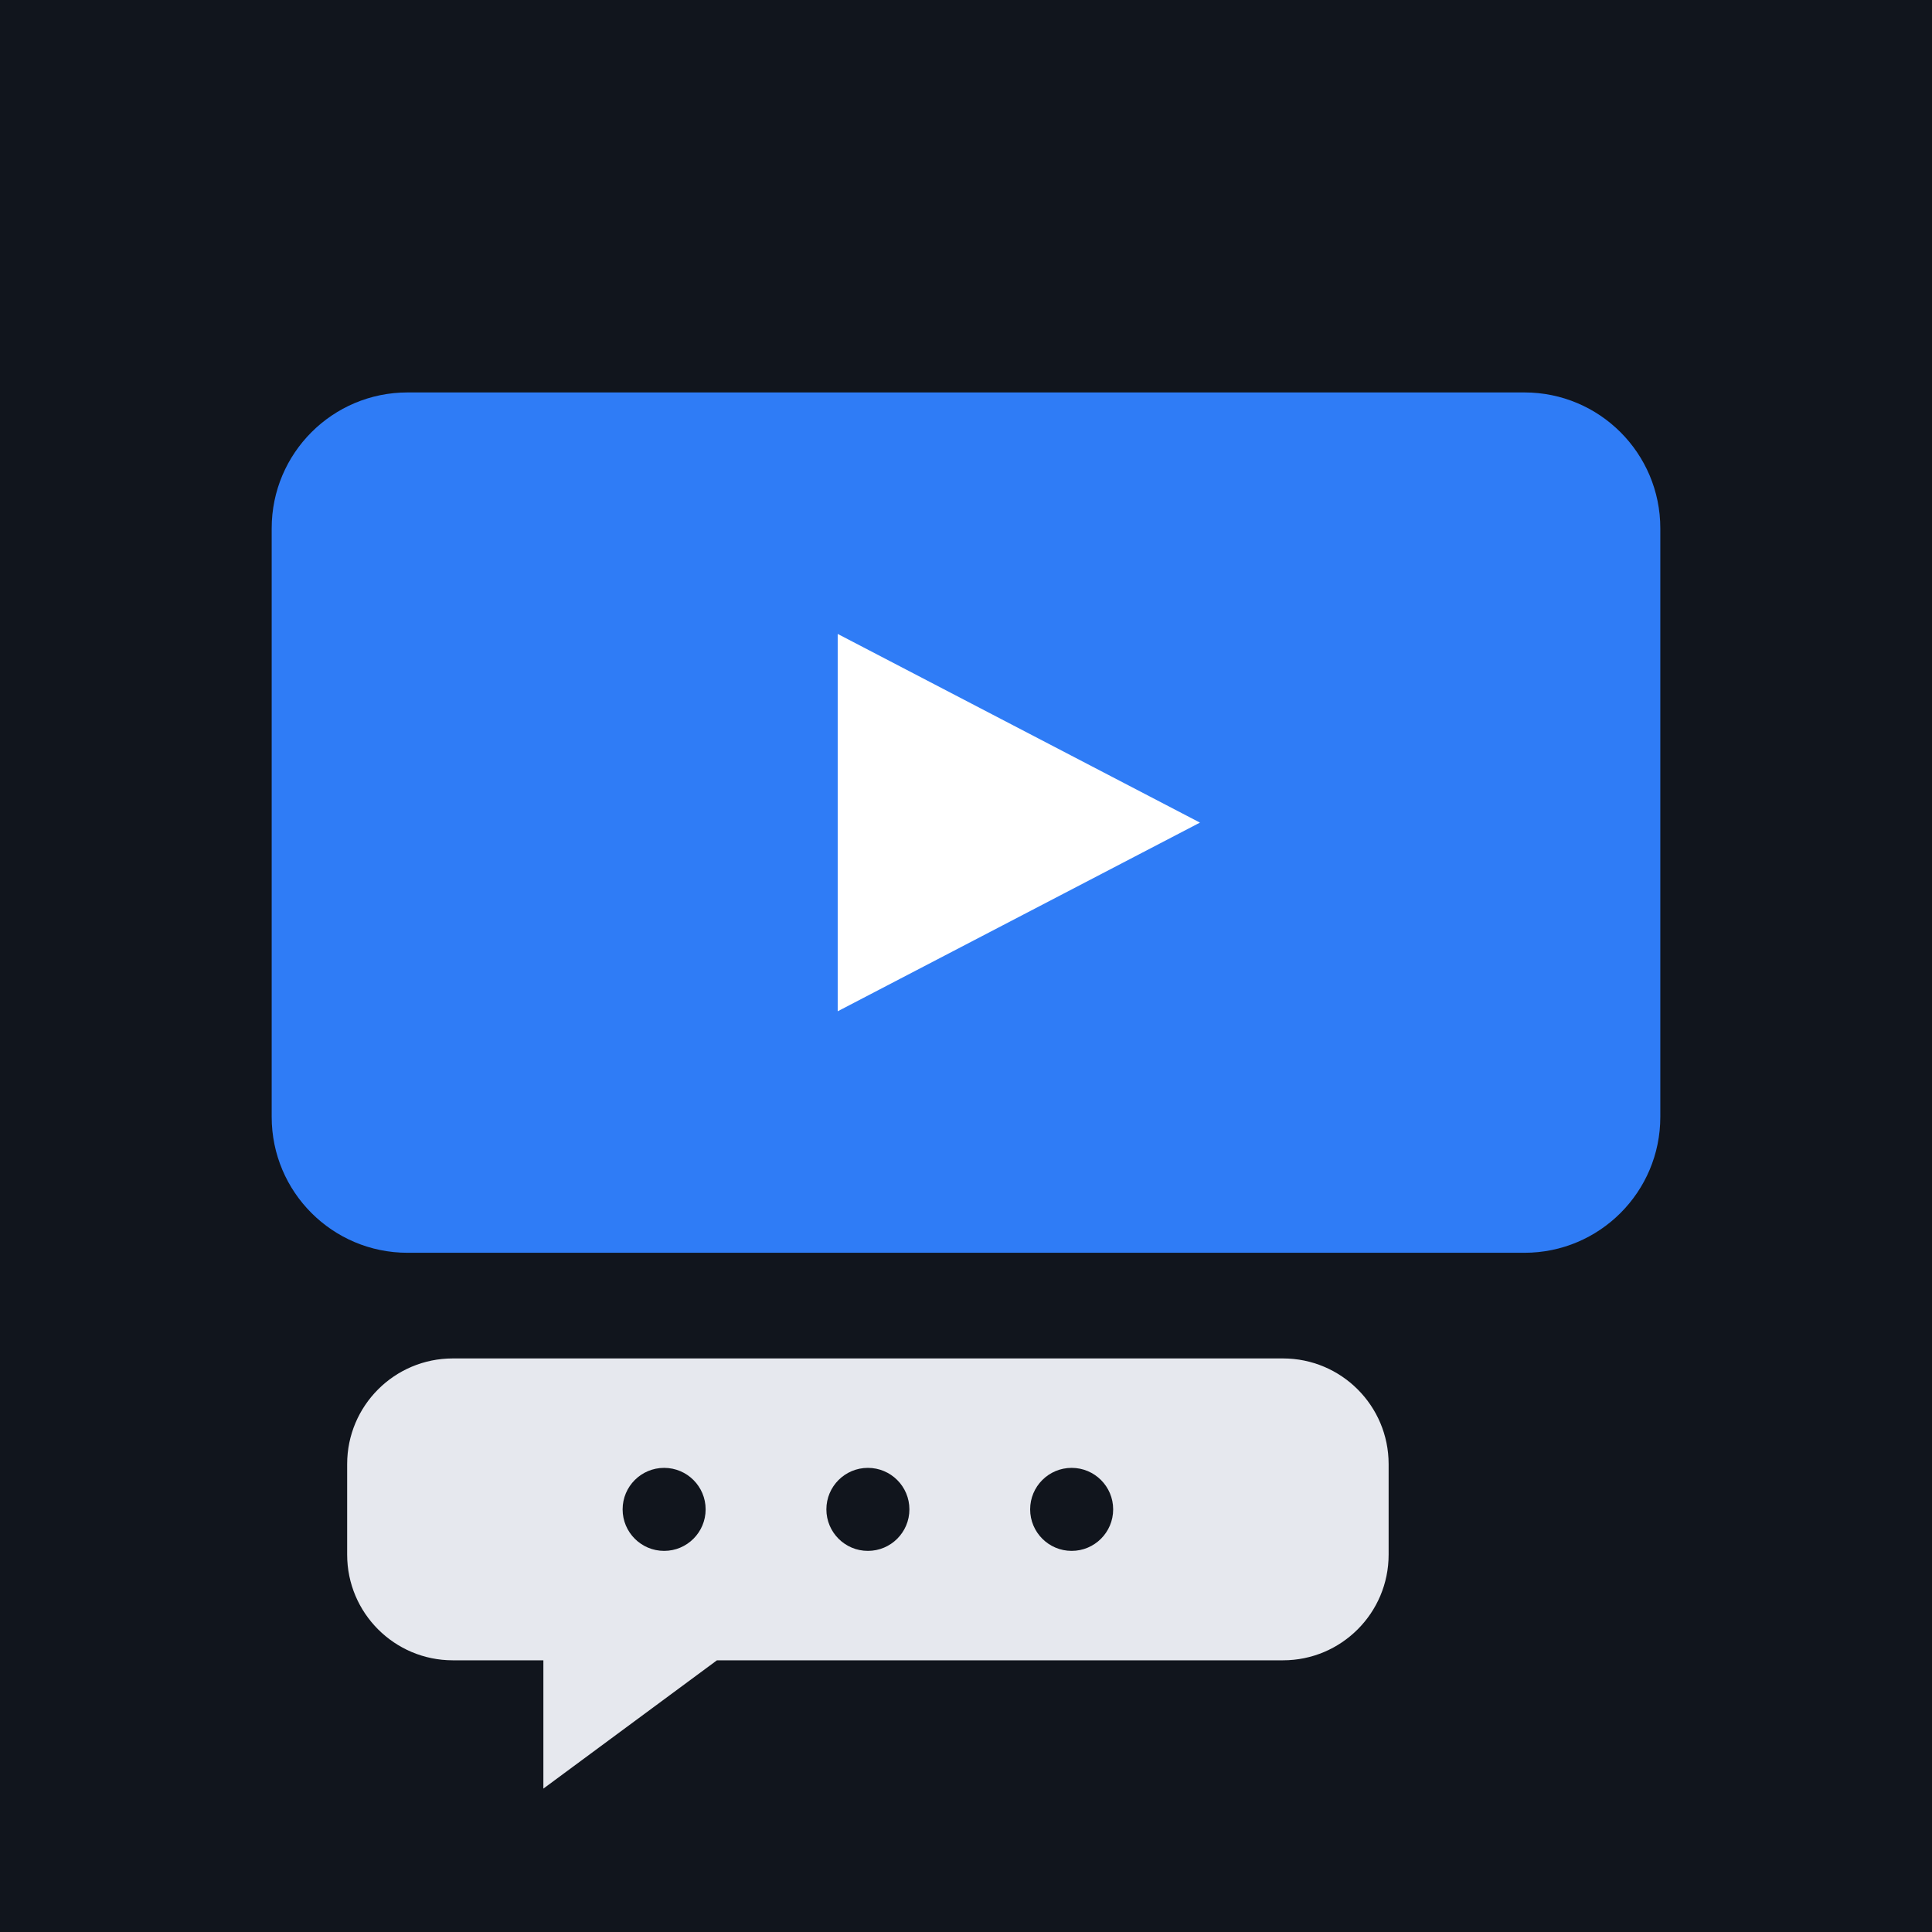
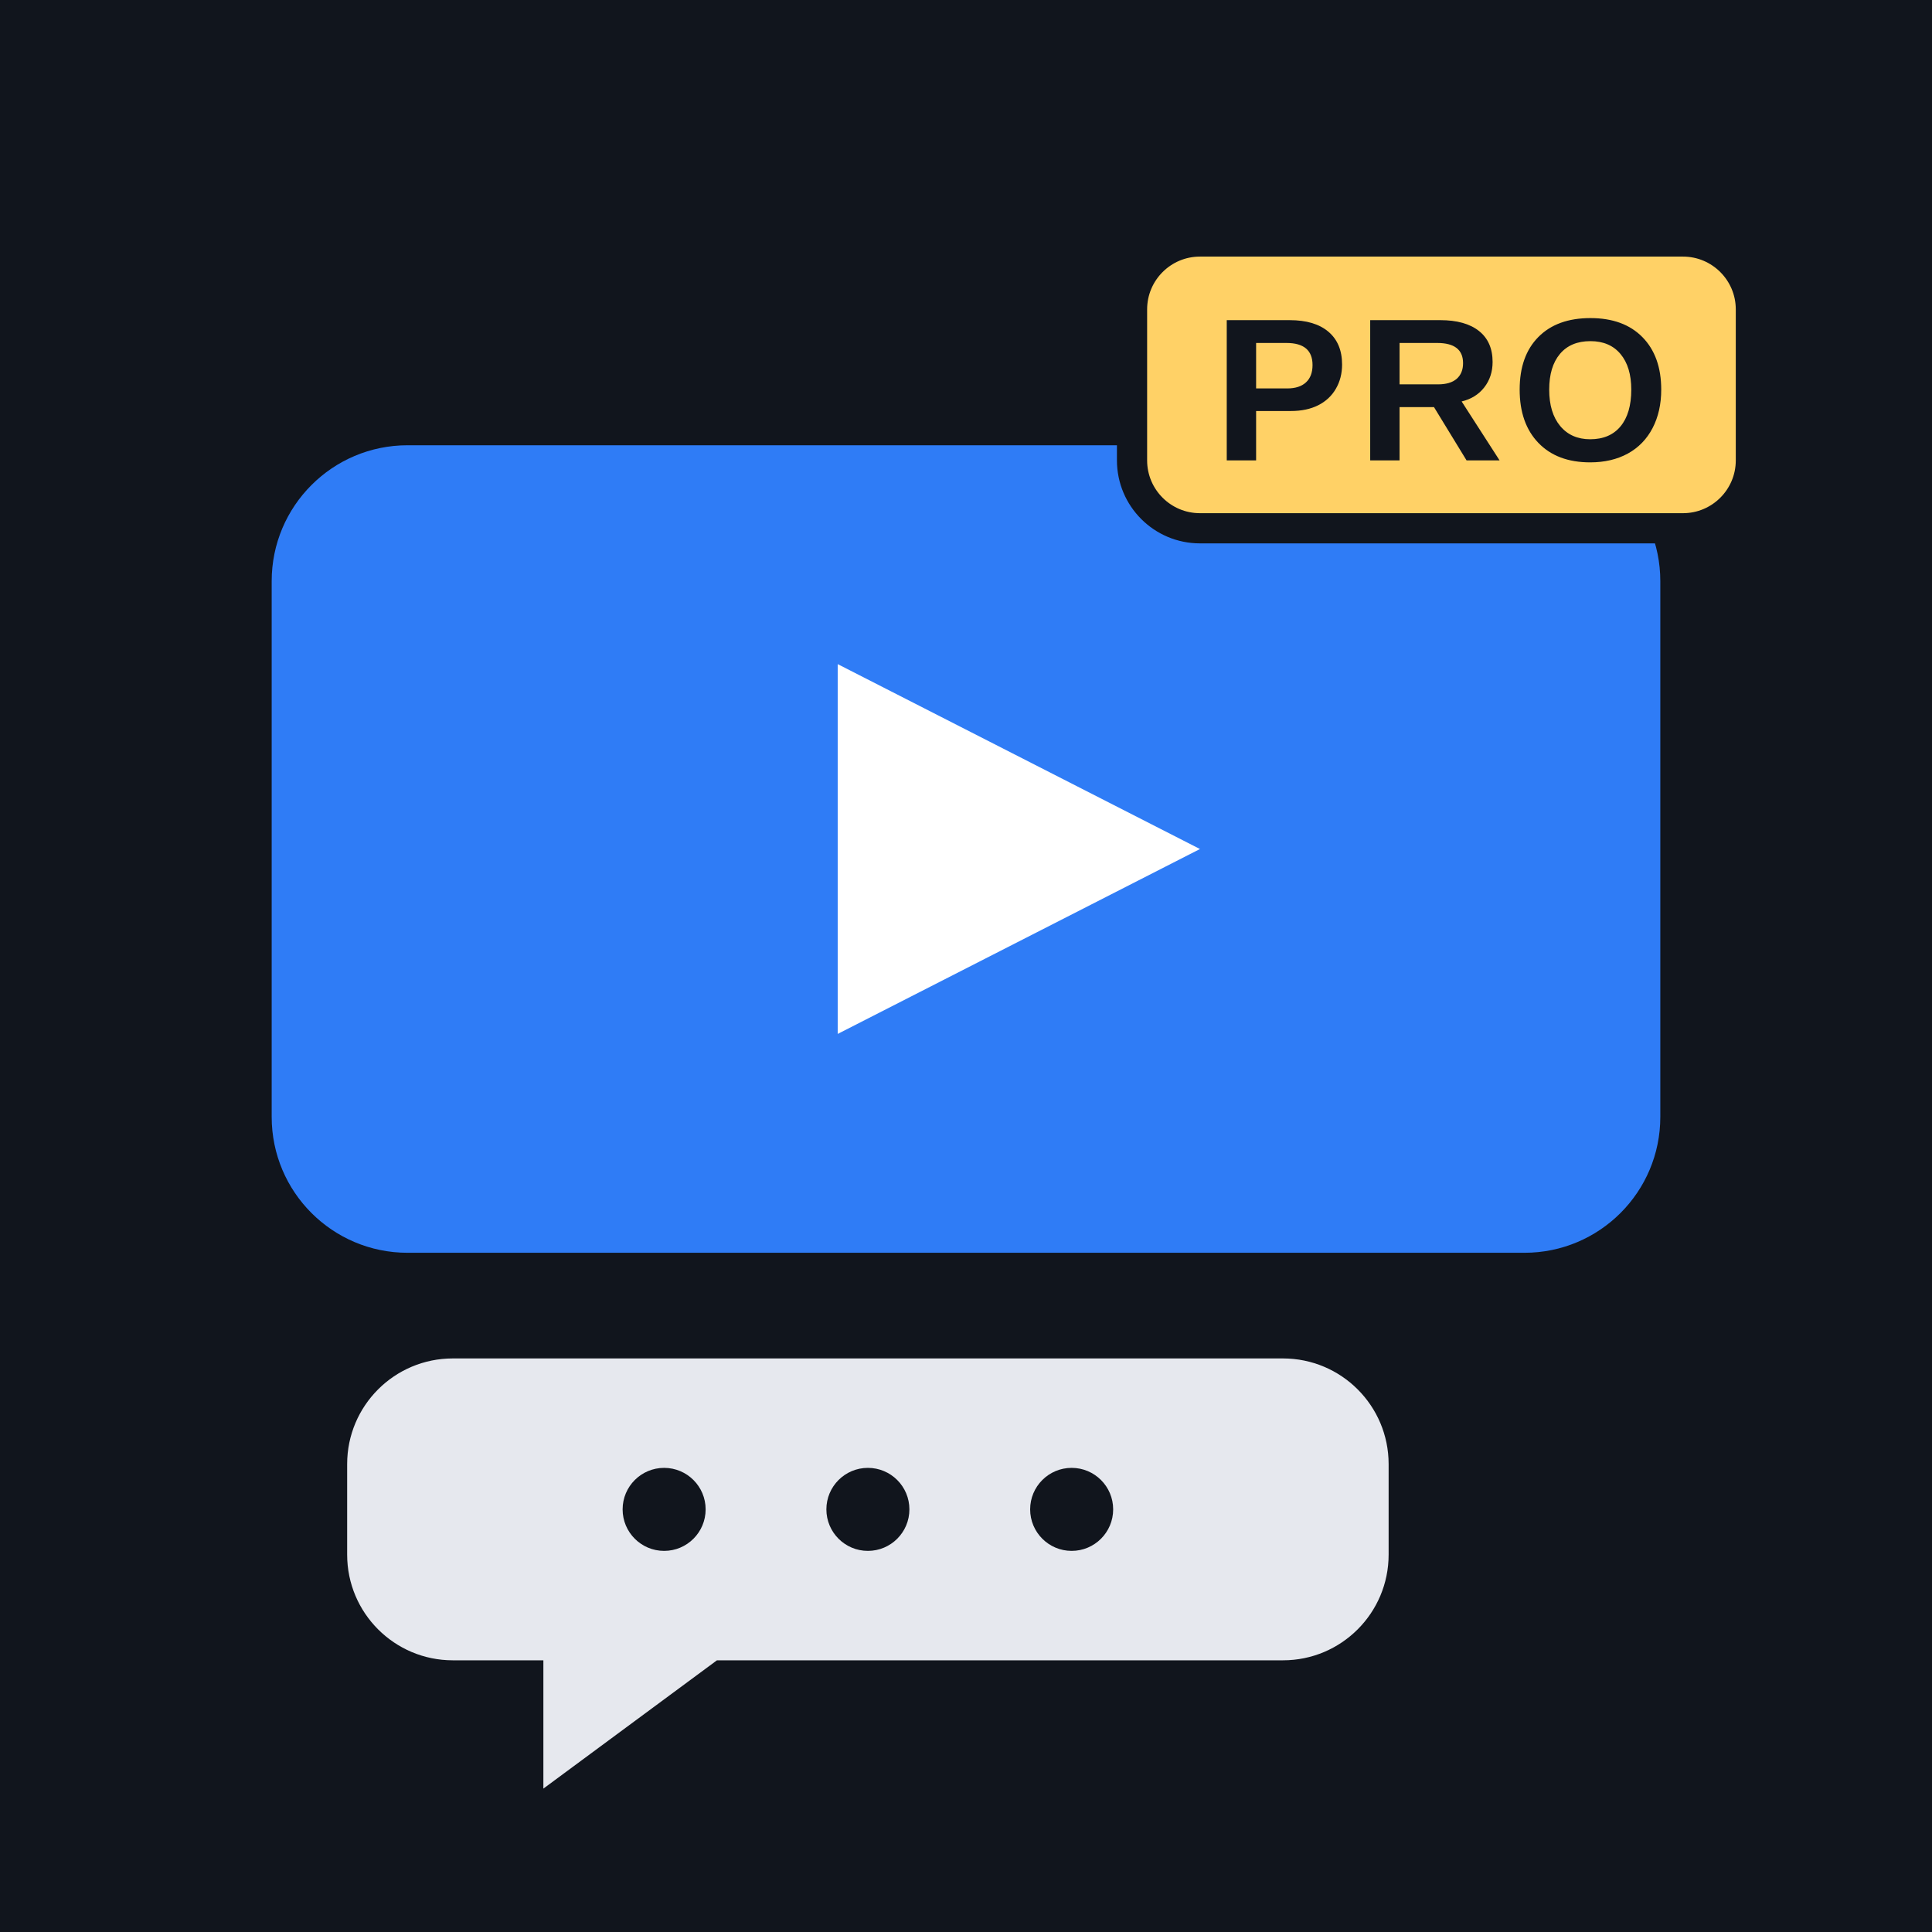
<svg xmlns="http://www.w3.org/2000/svg" viewBox="0 0 512 512">
  <rect width="512" height="512" fill="#11151d" />
-   <rect x="72" y="104" width="368" height="228" rx="36" fill="#2f7cf6" />
-   <path d="M222 168 L318 218 L222 268 Z" fill="#ffffff" />
+   <rect x="72" y="118" width="368" height="214" rx="36" fill="#2f7cf6" />
+   <path d="M222 176 L318 225 L222 274 Z" fill="#ffffff" />
  <path d="M120 360 h220 a28 28 0 0 1 28 28 v24 a28 28 0 0 1 -28 28 h-150 l-46 34 v-34 h-24 a28 28 0 0 1 -28 -28 v-24 a28 28 0 0 1 28 -28 z" fill="#e6e8ee" />
  <circle cx="176" cy="400" r="11" fill="#11151d" />
  <circle cx="230" cy="400" r="11" fill="#11151d" />
  <circle cx="284" cy="400" r="11" fill="#11151d" />
+   <rect x="300" y="64" width="164" height="76" rx="18" fill="#ffd166" stroke="#11151d" stroke-width="8" />
+   <text x="382" y="122" text-anchor="middle" font-family="Arial Black, Arial, Helvetica, sans-serif" font-weight="900" font-size="54" letter-spacing="2" fill="#11151d">PRO</text>
</svg>
